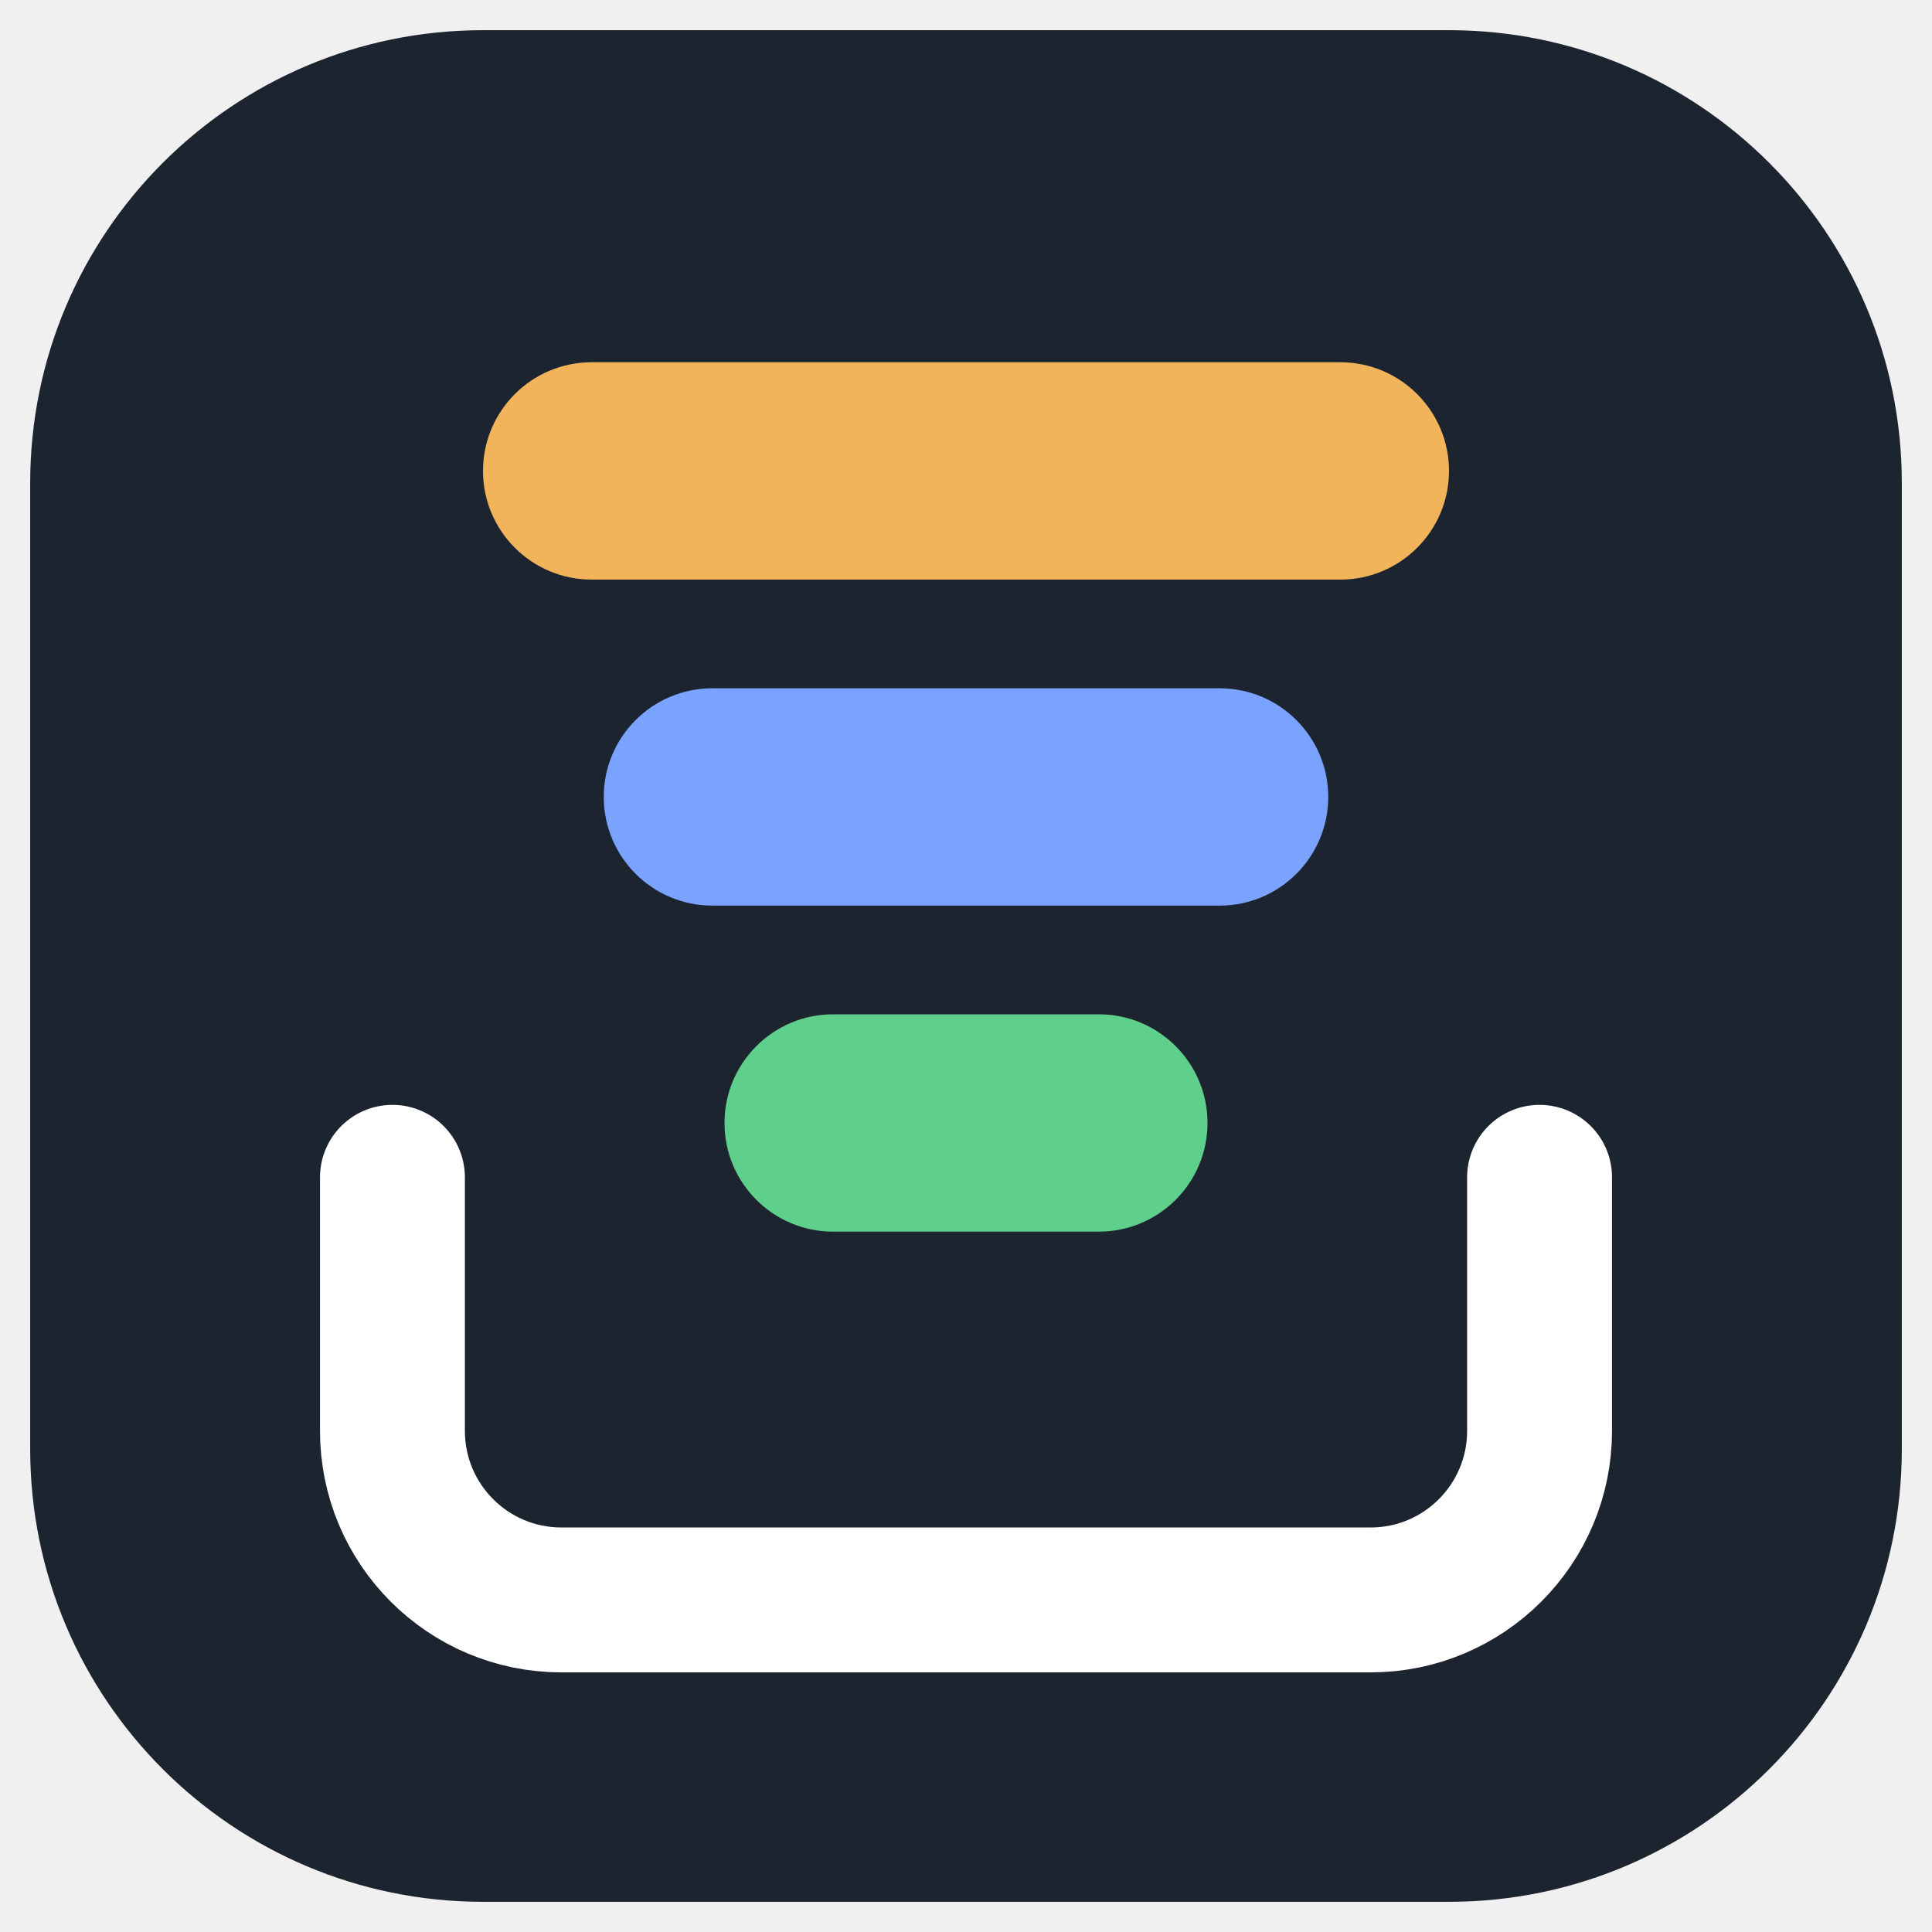
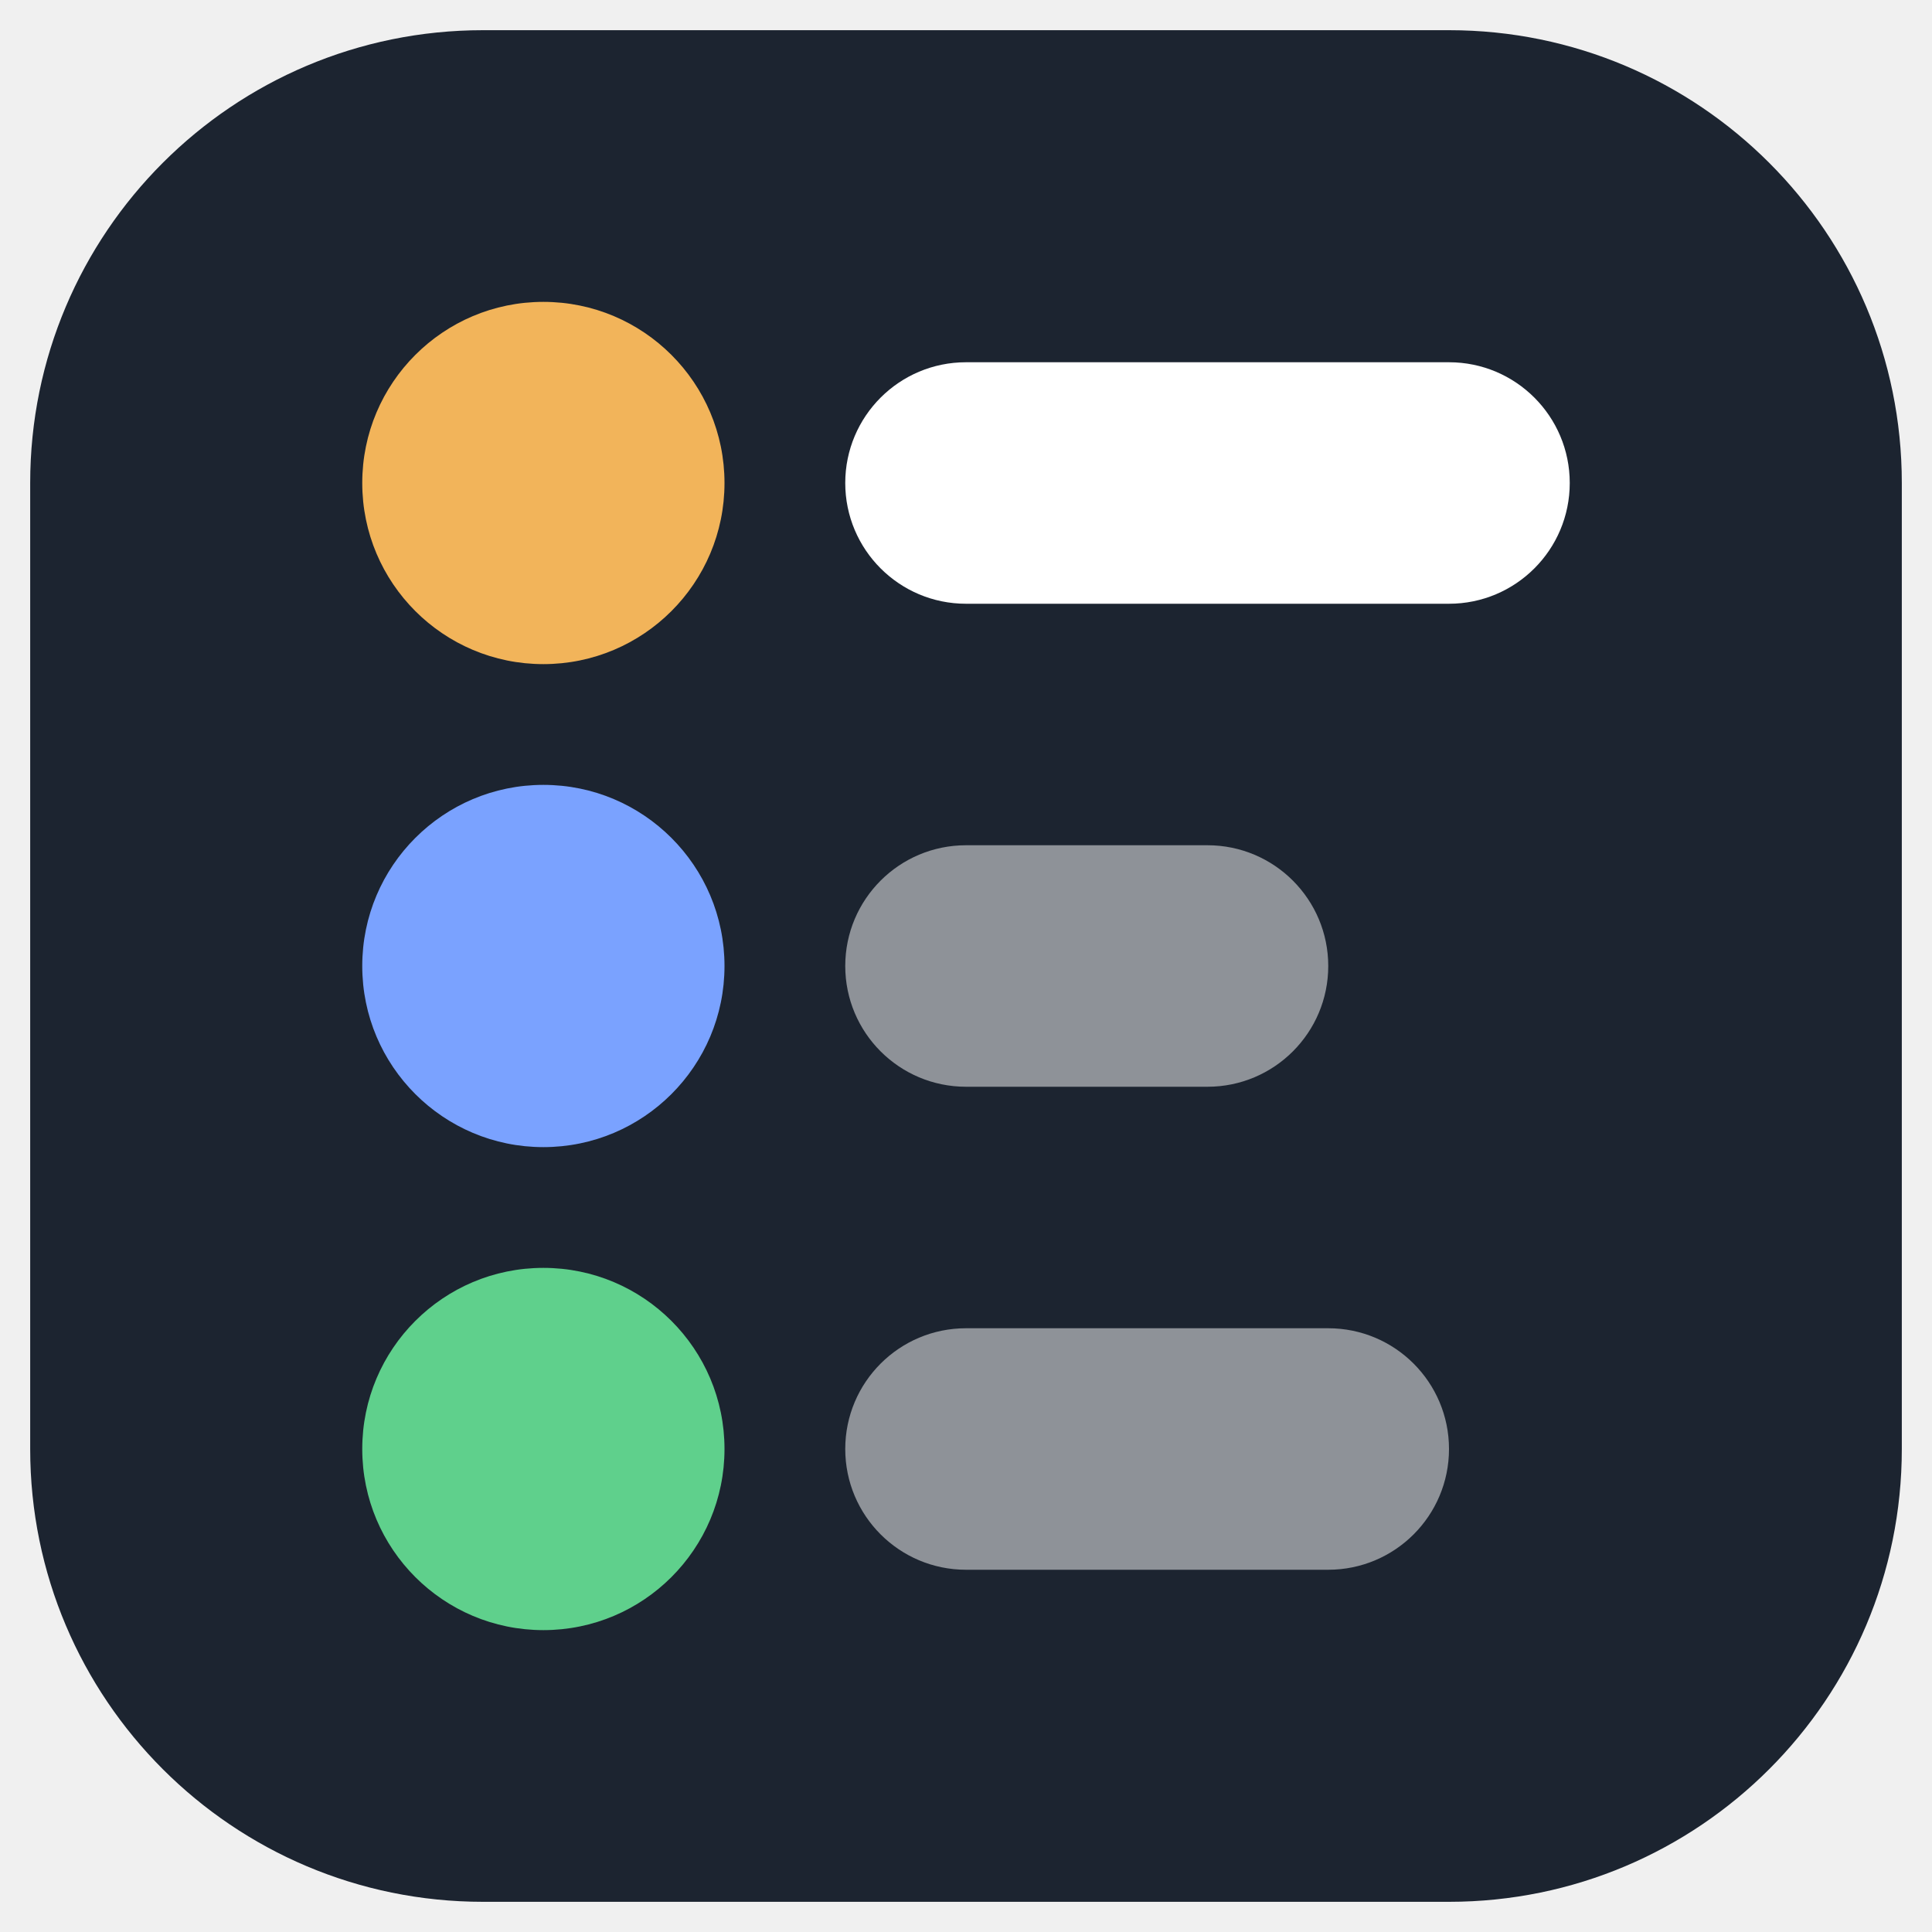
<svg xmlns="http://www.w3.org/2000/svg" viewBox="0 0 32 32">
  <style>
    .bg{fill:#1c2430}
    @media (prefers-color-scheme: dark){.bg{fill:#2c3644;stroke:#56606e;stroke-width:1}}
  </style>
  <rect class="bg" x=".5" y=".5" width="31" height="31" rx="7.5" />
-   <rect x="8" y="6" width="16" height="3.6" rx="1.8" fill="#f2b45a" />
-   <rect x="10" y="11.4" width="12" height="3.6" rx="1.8" fill="#7aa2ff" />
-   <rect x="12" y="16.8" width="8" height="3.6" rx="1.8" fill="#5fd08c" />
-   <path d="M6.5 19.5v4.2a2.8 2.8 0 0 0 2.8 2.8h13.4a2.8 2.8 0 0 0 2.8-2.8v-4.2" fill="none" stroke="#fff" stroke-width="2.4" stroke-linecap="round" />
+   <circle cx="9" cy="8" r="3" fill="#f2b45a" />
+   <rect x="14" y="6" width="12" height="4" rx="2" fill="#fff" />
+   <circle cx="9" cy="16" r="3" fill="#7aa2ff" />
+   <rect x="14" y="14" width="8" height="4" rx="2" fill="#fff" opacity=".5" />
+   <circle cx="9" cy="24" r="3" fill="#5fd08c" />
+   <rect x="14" y="22" width="10" height="4" rx="2" fill="#fff" opacity=".5" />
</svg>
